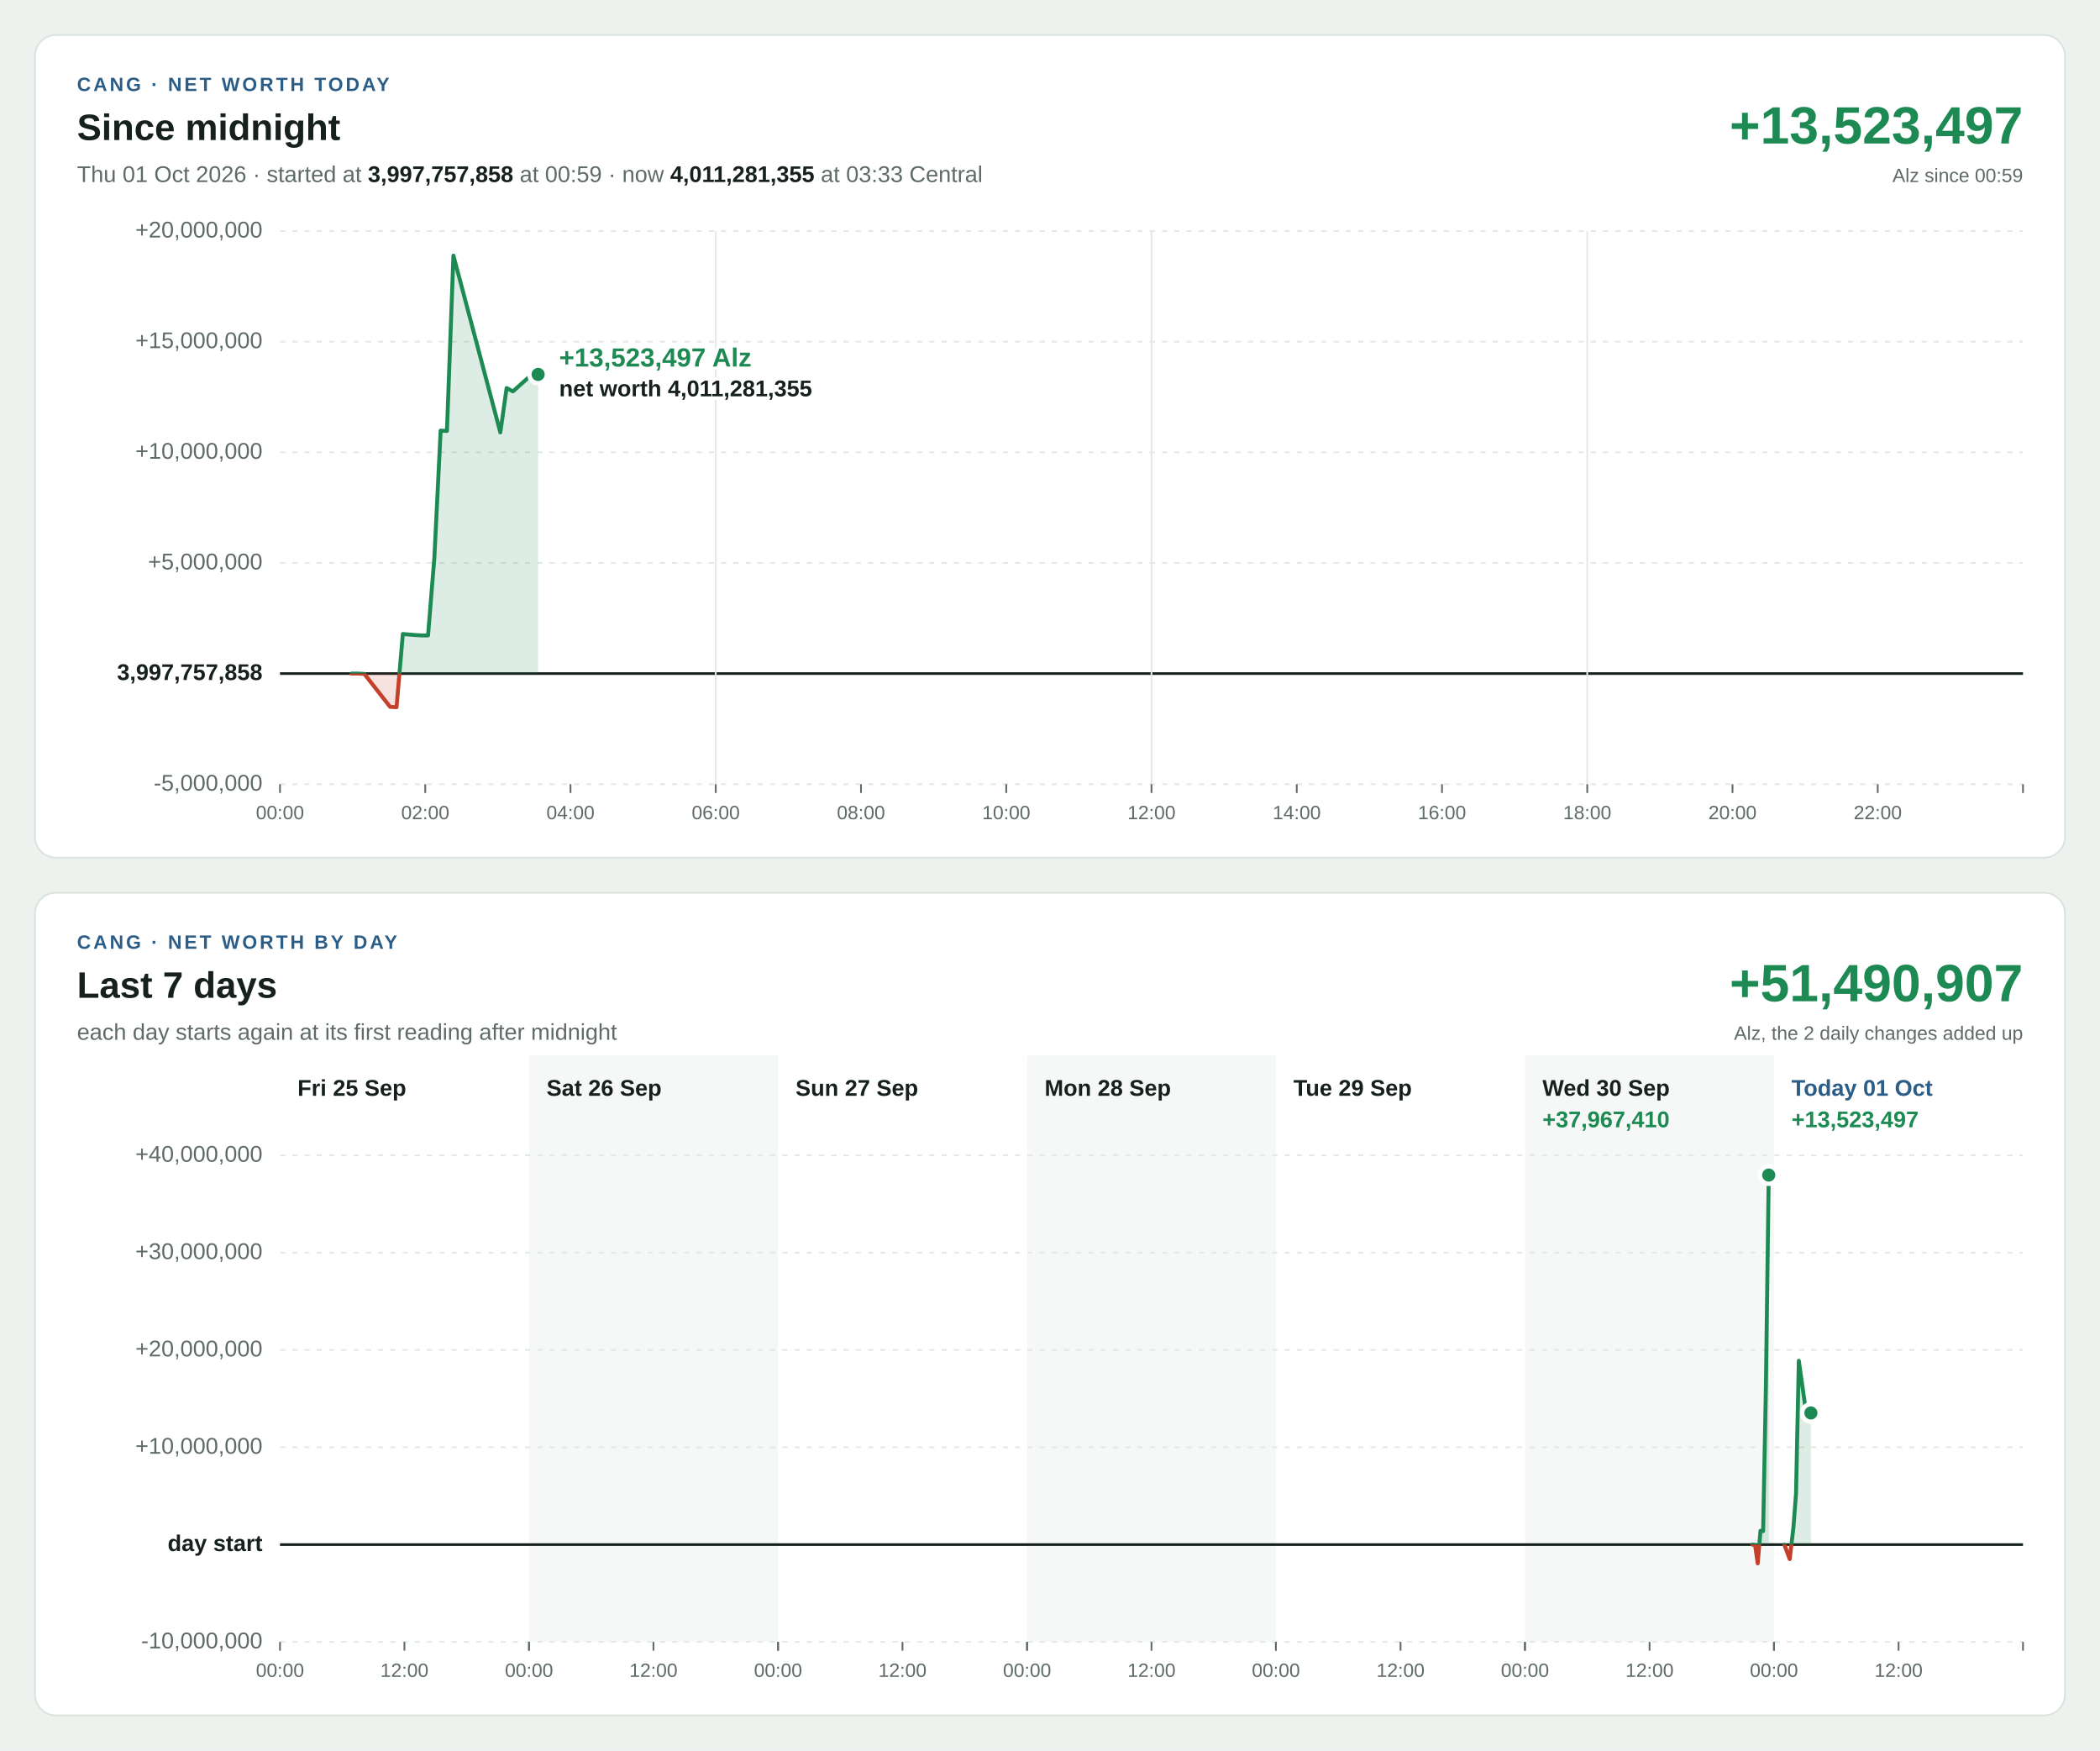
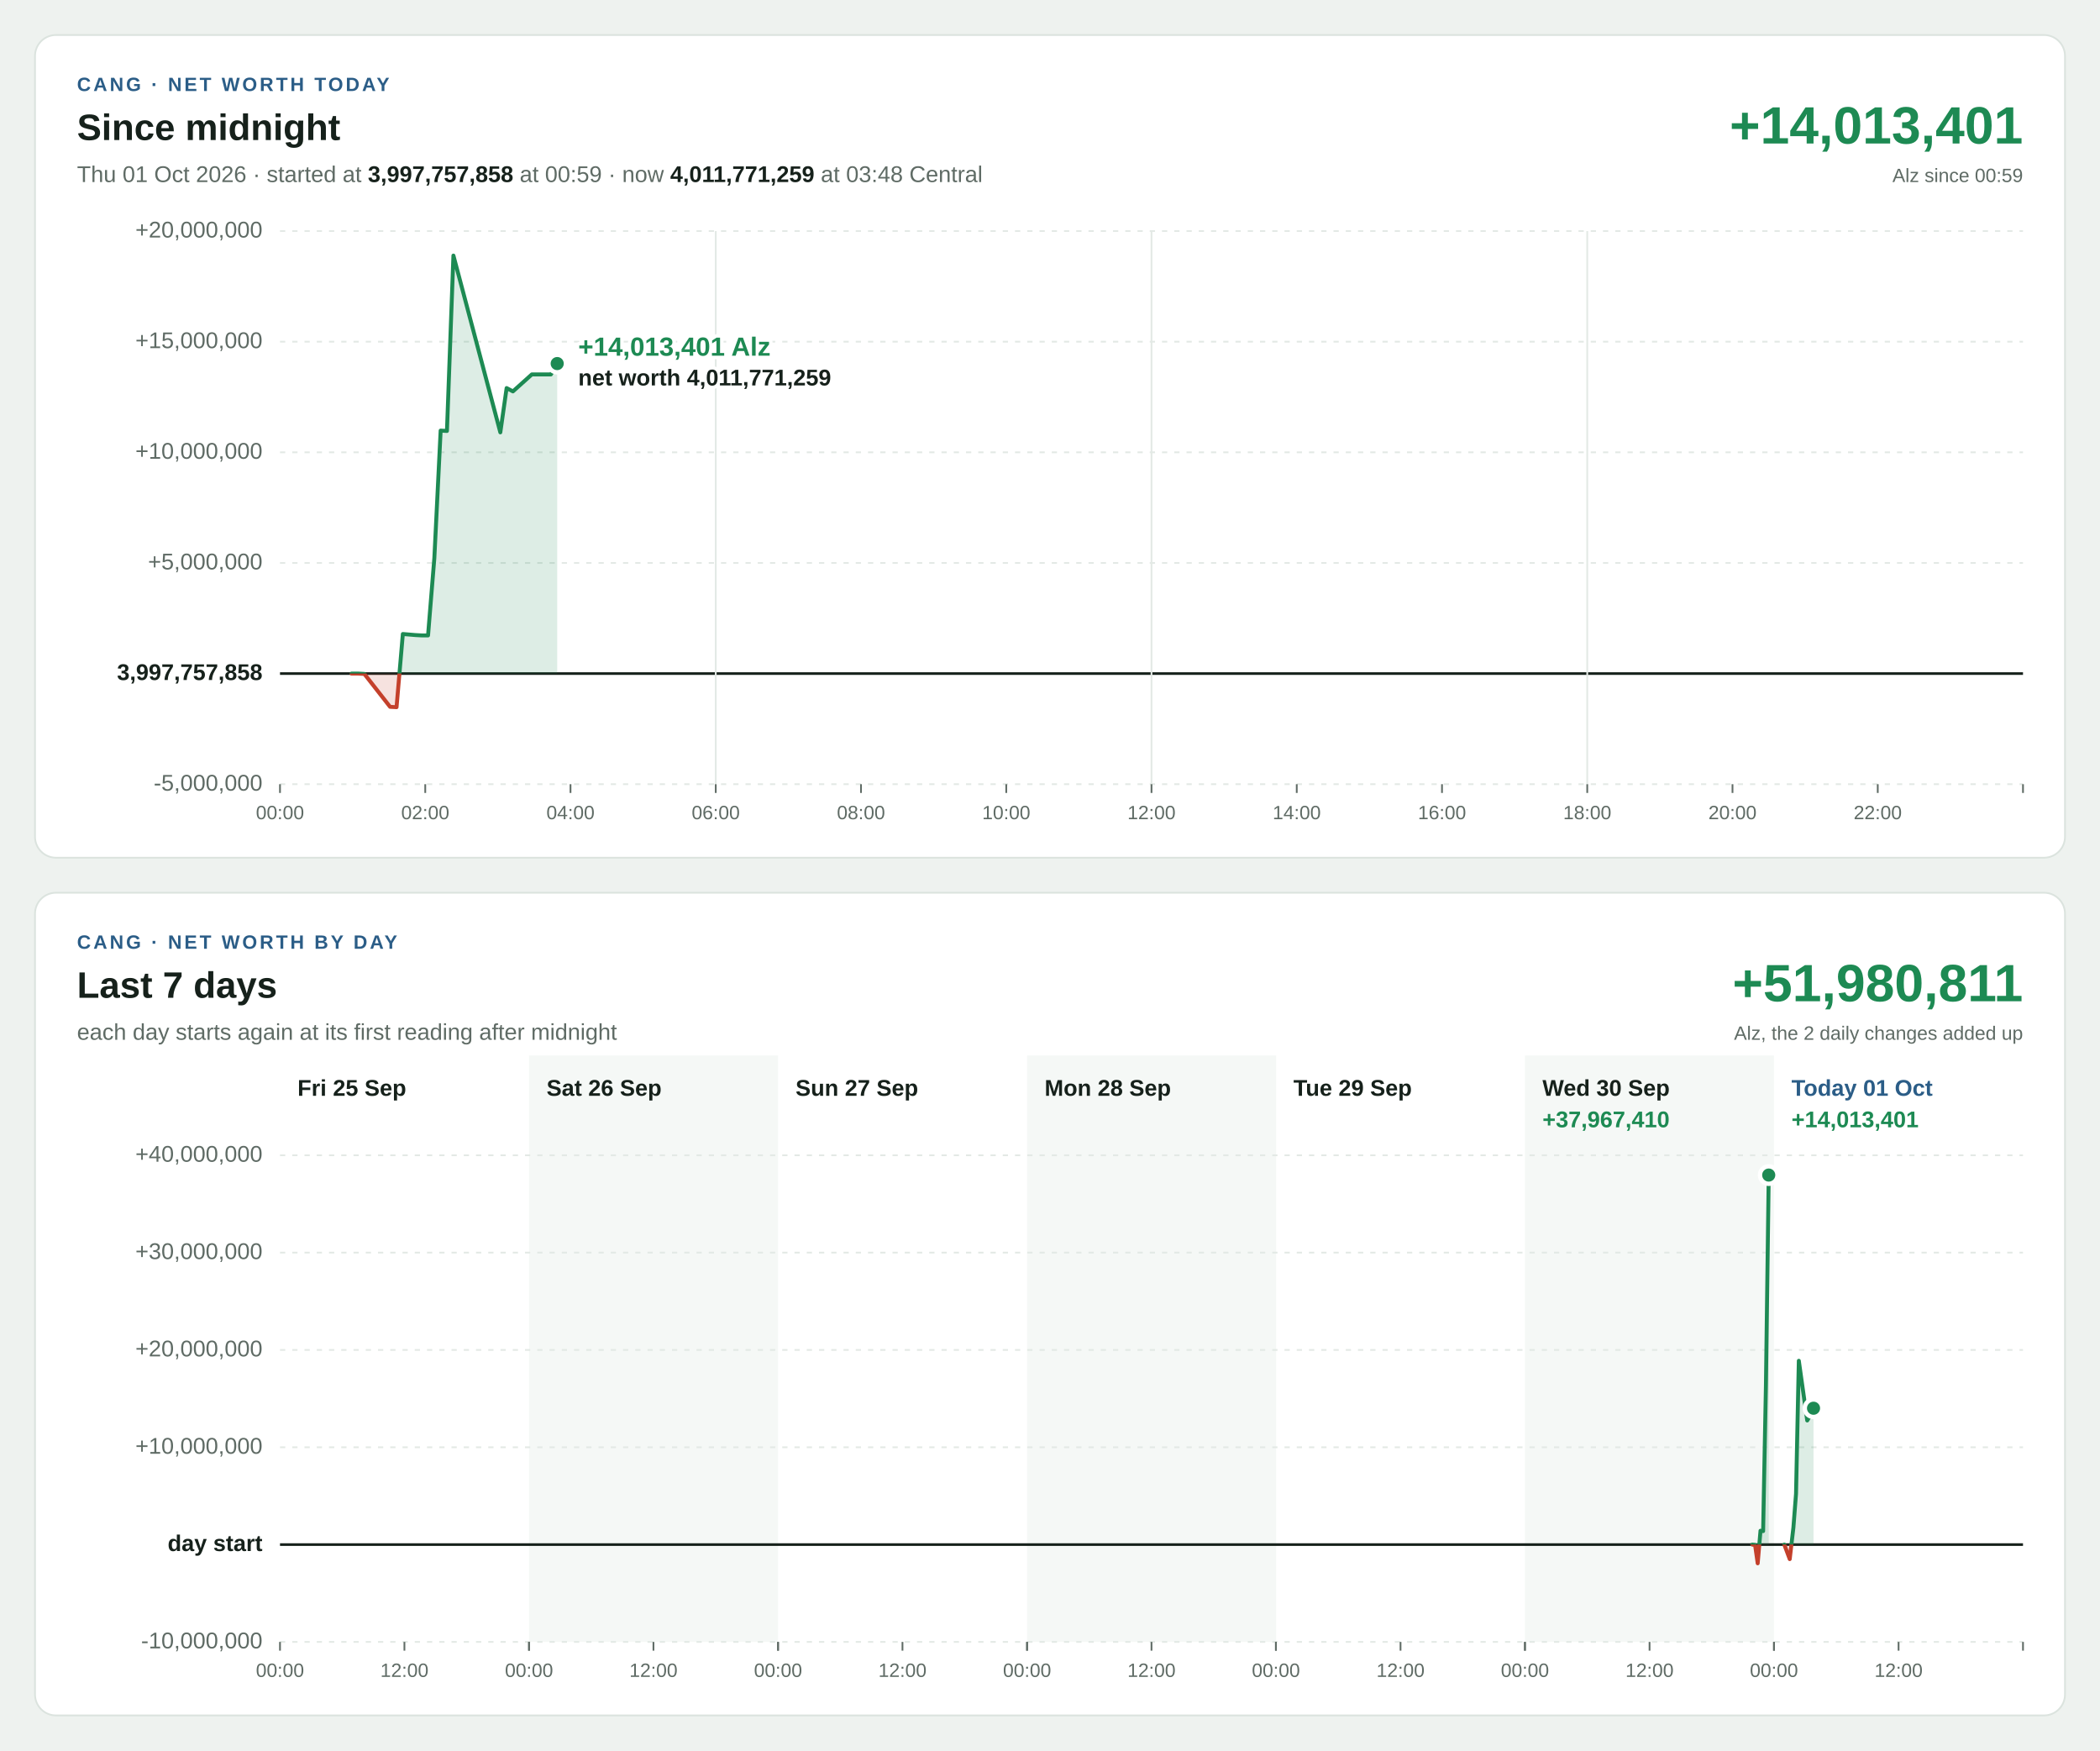
<svg xmlns="http://www.w3.org/2000/svg" width="1200" height="1000" viewBox="0 0 1200 1000" font-family="Segoe UI, Helvetica Neue, Arial, sans-serif" font-size="13" style="font-variant-numeric: tabular-nums">
  <rect width="1200" height="1000" fill="#eef2ef" />
  <g transform="translate(20,20)">
    <rect width="1160" height="470" rx="12" fill="#ffffff" stroke="#dbe3de" />
    <text x="24" y="32" font-size="11" font-weight="700" letter-spacing="1.4" fill="#2b5d87">CANG · NET WORTH TODAY</text>
    <text x="24" y="60" font-size="21" font-weight="700" fill="#16211b">Since midnight</text>
-     <text x="24" y="84" fill="#5f6b65">Thu 01 Oct 2026 · started at <tspan font-weight="700" fill="#16211b">3,997,757,858</tspan> at 00:59 · now <tspan font-weight="700" fill="#16211b">4,011,281,355</tspan> at 03:33 Central</text>
-     <text x="1136" y="62" font-size="30" font-weight="700" text-anchor="end" fill="#1d8a53">+13,523,497</text>
+     <text x="24" y="84" fill="#5f6b65">Thu 01 Oct 2026 · started at <tspan font-weight="700" fill="#16211b">3,997,757,858</tspan> at 00:59 · now <tspan font-weight="700" fill="#16211b">4,011,771,259</tspan> at 03:48 Central</text>
+     <text x="1136" y="62" font-size="30" font-weight="700" text-anchor="end" fill="#1d8a53">+14,013,401</text>
    <text x="1136" y="84" font-size="11" text-anchor="end" fill="#5f6b65">Alz since 00:59</text>
    <line x1="140" x2="1136" y1="428.0" y2="428.0" stroke="#e3e9e5" stroke-width="1" stroke-dasharray="3 4" />
    <text x="130" y="428.0" text-anchor="end" dominant-baseline="middle" font-weight="400" fill="#5f6b65">-5,000,000</text>
    <line x1="140" x2="1136" y1="364.8" y2="364.8" stroke="#16211b" stroke-width="1.5" />
    <text x="130" y="364.8" text-anchor="end" dominant-baseline="middle" font-weight="700" fill="#16211b">3,997,757,858</text>
    <line x1="140" x2="1136" y1="301.6" y2="301.6" stroke="#e3e9e5" stroke-width="1" stroke-dasharray="3 4" />
    <text x="130" y="301.6" text-anchor="end" dominant-baseline="middle" font-weight="400" fill="#5f6b65">+5,000,000</text>
    <line x1="140" x2="1136" y1="238.4" y2="238.4" stroke="#e3e9e5" stroke-width="1" stroke-dasharray="3 4" />
    <text x="130" y="238.4" text-anchor="end" dominant-baseline="middle" font-weight="400" fill="#5f6b65">+10,000,000</text>
    <line x1="140" x2="1136" y1="175.2" y2="175.2" stroke="#e3e9e5" stroke-width="1" stroke-dasharray="3 4" />
    <text x="130" y="175.2" text-anchor="end" dominant-baseline="middle" font-weight="400" fill="#5f6b65">+15,000,000</text>
    <line x1="140" x2="1136" y1="112.0" y2="112.0" stroke="#e3e9e5" stroke-width="1" stroke-dasharray="3 4" />
    <text x="130" y="112.0" text-anchor="end" dominant-baseline="middle" font-weight="400" fill="#5f6b65">+20,000,000</text>
    <line x1="140.0" x2="140.0" y1="428" y2="433" stroke="#5f6b65" stroke-width="1" />
    <text x="140.0" y="448" font-size="11" text-anchor="middle" fill="#5f6b65">00:00</text>
    <line x1="223.0" x2="223.0" y1="428" y2="433" stroke="#5f6b65" stroke-width="1" />
    <text x="223.0" y="448" font-size="11" text-anchor="middle" fill="#5f6b65">02:00</text>
    <line x1="306.0" x2="306.0" y1="428" y2="433" stroke="#5f6b65" stroke-width="1" />
    <text x="306.0" y="448" font-size="11" text-anchor="middle" fill="#5f6b65">04:00</text>
    <line x1="389.0" x2="389.0" y1="112" y2="428" stroke="#e3e9e5" stroke-width="1" />
    <line x1="389.0" x2="389.0" y1="428" y2="433" stroke="#5f6b65" stroke-width="1" />
    <text x="389.0" y="448" font-size="11" text-anchor="middle" fill="#5f6b65">06:00</text>
    <line x1="472.0" x2="472.0" y1="428" y2="433" stroke="#5f6b65" stroke-width="1" />
    <text x="472.0" y="448" font-size="11" text-anchor="middle" fill="#5f6b65">08:00</text>
    <line x1="555.0" x2="555.0" y1="428" y2="433" stroke="#5f6b65" stroke-width="1" />
    <text x="555.0" y="448" font-size="11" text-anchor="middle" fill="#5f6b65">10:00</text>
    <line x1="638.0" x2="638.0" y1="112" y2="428" stroke="#e3e9e5" stroke-width="1" />
    <line x1="638.0" x2="638.0" y1="428" y2="433" stroke="#5f6b65" stroke-width="1" />
    <text x="638.0" y="448" font-size="11" text-anchor="middle" fill="#5f6b65">12:00</text>
    <line x1="721.0" x2="721.0" y1="428" y2="433" stroke="#5f6b65" stroke-width="1" />
    <text x="721.0" y="448" font-size="11" text-anchor="middle" fill="#5f6b65">14:00</text>
    <line x1="804.0" x2="804.0" y1="428" y2="433" stroke="#5f6b65" stroke-width="1" />
    <text x="804.0" y="448" font-size="11" text-anchor="middle" fill="#5f6b65">16:00</text>
    <line x1="887.0" x2="887.0" y1="112" y2="428" stroke="#e3e9e5" stroke-width="1" />
    <line x1="887.0" x2="887.0" y1="428" y2="433" stroke="#5f6b65" stroke-width="1" />
    <text x="887.0" y="448" font-size="11" text-anchor="middle" fill="#5f6b65">18:00</text>
    <line x1="970.0" x2="970.0" y1="428" y2="433" stroke="#5f6b65" stroke-width="1" />
    <text x="970.0" y="448" font-size="11" text-anchor="middle" fill="#5f6b65">20:00</text>
    <line x1="1053.0" x2="1053.0" y1="428" y2="433" stroke="#5f6b65" stroke-width="1" />
    <text x="1053.0" y="448" font-size="11" text-anchor="middle" fill="#5f6b65">22:00</text>
    <line x1="1136.0" x2="1136.0" y1="428" y2="433" stroke="#5f6b65" stroke-width="1" />
    <defs>
-       <path id="shape-today" d="M180.9 364.8L180.9 364.8L184.6 364.8L188.2 365.0L202.9 383.8L206.6 384.0L210.2 342.2L217.3 342.8L220.9 343.0L224.6 343.0L228.2 298.8L231.8 226.0L235.4 226.2L239.1 126.0L265.9 227.0L269.5 201.7L273.1 203.6L283.9 193.9L287.5 193.9L287.5 364.8Z" />
-       <path id="line-today" d="M180.9 364.8L184.6 364.8L188.2 365.0L202.9 383.8L206.6 384.0L210.2 342.2L217.3 342.8L220.9 343.0L224.6 343.0L228.2 298.8L231.8 226.0L235.4 226.2L239.1 126.0L265.9 227.0L269.5 201.7L273.1 203.6L283.9 193.9L287.5 193.9" />
+       <path id="shape-today" d="M180.9 364.8L180.9 364.8L184.6 364.8L188.2 365.0L202.9 383.8L206.6 384.0L210.2 342.2L217.3 342.8L220.9 343.0L224.6 343.0L228.2 298.8L231.8 226.0L235.4 226.2L239.1 126.0L265.9 227.0L269.5 201.7L273.1 203.6L283.9 193.9L287.5 193.9L291.2 193.9L294.8 193.9L298.4 187.7L298.4 364.8Z" />
+       <path id="line-today" d="M180.9 364.8L184.6 364.8L188.2 365.0L202.9 383.8L206.6 384.0L210.2 342.2L217.3 342.8L220.9 343.0L224.6 343.0L228.2 298.8L231.8 226.0L235.4 226.2L239.1 126.0L265.9 227.0L269.5 201.7L273.1 203.6L283.9 193.9L287.5 193.9L291.2 193.9L294.8 193.9L298.4 187.7" />
      <clipPath id="up-today">
        <rect x="140" y="112" width="996" height="252.8" />
      </clipPath>
      <clipPath id="down-today">
        <rect x="140" y="364.8" width="996" height="63.2" />
      </clipPath>
    </defs>
    <use href="#shape-today" fill="#1d8a53" fill-opacity="0.15" clip-path="url(#up-today)" />
    <use href="#line-today" fill="none" stroke="#1d8a53" stroke-width="2.25" stroke-linejoin="round" stroke-linecap="round" clip-path="url(#up-today)" />
    <use href="#shape-today" fill="#c4402b" fill-opacity="0.15" clip-path="url(#down-today)" />
    <use href="#line-today" fill="none" stroke="#c4402b" stroke-width="2.25" stroke-linejoin="round" stroke-linecap="round" clip-path="url(#down-today)" />
-     <circle cx="287.5" cy="193.9" r="5" fill="#1d8a53" stroke="#ffffff" stroke-width="2.5" />
-     <text x="299.5" y="189.4" text-anchor="start" font-size="15" font-weight="700" fill="#1d8a53" stroke="#ffffff" stroke-width="4" stroke-linejoin="round" paint-order="stroke">+13,523,497 Alz</text>
-     <text x="299.5" y="206.4" text-anchor="start" font-size="13" font-weight="600" fill="#16211b" stroke="#ffffff" stroke-width="4" stroke-linejoin="round" paint-order="stroke">net worth 4,011,281,355</text>
+     <circle cx="298.4" cy="187.7" r="5" fill="#1d8a53" stroke="#ffffff" stroke-width="2.5" />
+     <text x="310.4" y="183.2" text-anchor="start" font-size="15" font-weight="700" fill="#1d8a53" stroke="#ffffff" stroke-width="4" stroke-linejoin="round" paint-order="stroke">+14,013,401 Alz</text>
+     <text x="310.4" y="200.2" text-anchor="start" font-size="13" font-weight="600" fill="#16211b" stroke="#ffffff" stroke-width="4" stroke-linejoin="round" paint-order="stroke">net worth 4,011,771,259</text>
  </g>
  <g transform="translate(20,510)">
    <rect width="1160" height="470" rx="12" fill="#ffffff" stroke="#dbe3de" />
    <text x="24" y="32" font-size="11" font-weight="700" letter-spacing="1.4" fill="#2b5d87">CANG · NET WORTH BY DAY</text>
    <text x="24" y="60" font-size="21" font-weight="700" fill="#16211b">Last 7 days</text>
    <text x="24" y="84" fill="#5f6b65">each day starts again at its first reading after midnight</text>
-     <text x="1136" y="62" font-size="30" font-weight="700" text-anchor="end" fill="#1d8a53">+51,490,907</text>
+     <text x="1136" y="62" font-size="30" font-weight="700" text-anchor="end" fill="#1d8a53">+51,980,811</text>
    <text x="1136" y="84" font-size="11" text-anchor="end" fill="#5f6b65">Alz, the 2 daily changes added up</text>
    <rect x="282.3" y="93" width="142.3" height="335" fill="#f5f8f6" />
    <rect x="566.9" y="93" width="142.3" height="335" fill="#f5f8f6" />
    <rect x="851.4" y="93" width="142.3" height="335" fill="#f5f8f6" />
    <line x1="140" x2="1136" y1="428.0" y2="428.0" stroke="#e3e9e5" stroke-width="1" stroke-dasharray="3 4" />
    <text x="130" y="428.0" text-anchor="end" dominant-baseline="middle" font-weight="400" fill="#5f6b65">-10,000,000</text>
    <line x1="140" x2="1136" y1="372.4" y2="372.4" stroke="#16211b" stroke-width="1.5" />
    <text x="130" y="372.4" text-anchor="end" dominant-baseline="middle" font-weight="700" fill="#16211b">day start</text>
    <line x1="140" x2="1136" y1="316.8" y2="316.8" stroke="#e3e9e5" stroke-width="1" stroke-dasharray="3 4" />
    <text x="130" y="316.8" text-anchor="end" dominant-baseline="middle" font-weight="400" fill="#5f6b65">+10,000,000</text>
    <line x1="140" x2="1136" y1="261.2" y2="261.2" stroke="#e3e9e5" stroke-width="1" stroke-dasharray="3 4" />
    <text x="130" y="261.2" text-anchor="end" dominant-baseline="middle" font-weight="400" fill="#5f6b65">+20,000,000</text>
    <line x1="140" x2="1136" y1="205.6" y2="205.6" stroke="#e3e9e5" stroke-width="1" stroke-dasharray="3 4" />
    <text x="130" y="205.6" text-anchor="end" dominant-baseline="middle" font-weight="400" fill="#5f6b65">+30,000,000</text>
    <line x1="140" x2="1136" y1="150.0" y2="150.0" stroke="#e3e9e5" stroke-width="1" stroke-dasharray="3 4" />
    <text x="130" y="150.0" text-anchor="end" dominant-baseline="middle" font-weight="400" fill="#5f6b65">+40,000,000</text>
    <text x="150.0" y="116" font-weight="700" fill="#16211b">Fri 25 Sep</text>
    <line x1="140.0" x2="140.0" y1="428" y2="433" stroke="#5f6b65" stroke-width="1" />
    <text x="140.0" y="448" font-size="11" text-anchor="middle" fill="#5f6b65">00:00</text>
    <line x1="211.1" x2="211.1" y1="428" y2="433" stroke="#5f6b65" stroke-width="1" />
    <text x="211.1" y="448" font-size="11" text-anchor="middle" fill="#5f6b65">12:00</text>
    <line x1="282.3" x2="282.3" y1="428" y2="433" stroke="#5f6b65" stroke-width="1" />
    <text x="292.3" y="116" font-weight="700" fill="#16211b">Sat 26 Sep</text>
    <line x1="282.3" x2="282.3" y1="428" y2="433" stroke="#5f6b65" stroke-width="1" />
    <text x="282.3" y="448" font-size="11" text-anchor="middle" fill="#5f6b65">00:00</text>
    <line x1="353.4" x2="353.4" y1="428" y2="433" stroke="#5f6b65" stroke-width="1" />
    <text x="353.4" y="448" font-size="11" text-anchor="middle" fill="#5f6b65">12:00</text>
    <line x1="424.6" x2="424.6" y1="428" y2="433" stroke="#5f6b65" stroke-width="1" />
    <text x="434.6" y="116" font-weight="700" fill="#16211b">Sun 27 Sep</text>
    <line x1="424.6" x2="424.6" y1="428" y2="433" stroke="#5f6b65" stroke-width="1" />
    <text x="424.6" y="448" font-size="11" text-anchor="middle" fill="#5f6b65">00:00</text>
    <line x1="495.7" x2="495.7" y1="428" y2="433" stroke="#5f6b65" stroke-width="1" />
    <text x="495.7" y="448" font-size="11" text-anchor="middle" fill="#5f6b65">12:00</text>
    <line x1="566.9" x2="566.9" y1="428" y2="433" stroke="#5f6b65" stroke-width="1" />
    <text x="576.9" y="116" font-weight="700" fill="#16211b">Mon 28 Sep</text>
    <line x1="566.9" x2="566.9" y1="428" y2="433" stroke="#5f6b65" stroke-width="1" />
    <text x="566.9" y="448" font-size="11" text-anchor="middle" fill="#5f6b65">00:00</text>
    <line x1="638.0" x2="638.0" y1="428" y2="433" stroke="#5f6b65" stroke-width="1" />
    <text x="638.0" y="448" font-size="11" text-anchor="middle" fill="#5f6b65">12:00</text>
    <line x1="709.1" x2="709.1" y1="428" y2="433" stroke="#5f6b65" stroke-width="1" />
    <text x="719.1" y="116" font-weight="700" fill="#16211b">Tue 29 Sep</text>
    <line x1="709.1" x2="709.1" y1="428" y2="433" stroke="#5f6b65" stroke-width="1" />
    <text x="709.1" y="448" font-size="11" text-anchor="middle" fill="#5f6b65">00:00</text>
    <line x1="780.3" x2="780.3" y1="428" y2="433" stroke="#5f6b65" stroke-width="1" />
    <text x="780.3" y="448" font-size="11" text-anchor="middle" fill="#5f6b65">12:00</text>
    <line x1="851.4" x2="851.4" y1="428" y2="433" stroke="#5f6b65" stroke-width="1" />
    <text x="861.4" y="116" font-weight="700" fill="#16211b">Wed 30 Sep</text>
    <line x1="851.4" x2="851.4" y1="428" y2="433" stroke="#5f6b65" stroke-width="1" />
    <text x="851.4" y="448" font-size="11" text-anchor="middle" fill="#5f6b65">00:00</text>
    <line x1="922.6" x2="922.6" y1="428" y2="433" stroke="#5f6b65" stroke-width="1" />
    <text x="922.6" y="448" font-size="11" text-anchor="middle" fill="#5f6b65">12:00</text>
    <line x1="993.7" x2="993.7" y1="428" y2="433" stroke="#5f6b65" stroke-width="1" />
    <text x="861.4" y="134" font-weight="700" fill="#1d8a53">+37,967,410</text>
    <defs>
      <path id="shape-day5" d="M981.3 372.4L981.3 372.4L982.9 372.6L984.4 383.1L986.0 364.5L987.5 364.7L989.1 281.4L990.7 161.3L990.7 372.4Z" />
      <path id="line-day5" d="M981.3 372.4L982.9 372.6L984.4 383.1L986.0 364.5L987.5 364.7L989.1 281.4L990.7 161.3" />
      <clipPath id="up-day5">
        <rect x="140" y="150" width="996" height="222.4" />
      </clipPath>
      <clipPath id="down-day5">
        <rect x="140" y="372.4" width="996" height="55.6" />
      </clipPath>
    </defs>
    <use href="#shape-day5" fill="#1d8a53" fill-opacity="0.15" clip-path="url(#up-day5)" />
    <use href="#line-day5" fill="none" stroke="#1d8a53" stroke-width="2.25" stroke-linejoin="round" stroke-linecap="round" clip-path="url(#up-day5)" />
    <use href="#shape-day5" fill="#c4402b" fill-opacity="0.15" clip-path="url(#down-day5)" />
    <use href="#line-day5" fill="none" stroke="#c4402b" stroke-width="2.25" stroke-linejoin="round" stroke-linecap="round" clip-path="url(#down-day5)" />
    <circle cx="990.7" cy="161.3" r="5" fill="#1d8a53" stroke="#ffffff" stroke-width="2.5" />
    <text x="1003.7" y="116" font-weight="700" fill="#2b5d87">Today 01 Oct</text>
    <line x1="993.7" x2="993.7" y1="428" y2="433" stroke="#5f6b65" stroke-width="1" />
    <text x="993.7" y="448" font-size="11" text-anchor="middle" fill="#5f6b65">00:00</text>
    <line x1="1064.9" x2="1064.9" y1="428" y2="433" stroke="#5f6b65" stroke-width="1" />
    <text x="1064.9" y="448" font-size="11" text-anchor="middle" fill="#5f6b65">12:00</text>
    <line x1="1136.0" x2="1136.0" y1="428" y2="433" stroke="#5f6b65" stroke-width="1" />
-     <text x="1003.7" y="134" font-weight="700" fill="#1d8a53">+13,523,497</text>
+     <text x="1003.7" y="134" font-weight="700" fill="#1d8a53">+14,013,401</text>
    <defs>
-       <path id="shape-day6" d="M999.6 372.4L999.6 372.4L1002.7 380.7L1004.8 362.7L1006.3 343.4L1007.9 267.4L1012.7 301.5L1014.8 297.2L1014.8 372.4Z" />
-       <path id="line-day6" d="M999.6 372.4L1002.7 380.7L1004.8 362.7L1006.3 343.4L1007.9 267.4L1012.7 301.5L1014.8 297.2" />
+       <path id="shape-day6" d="M999.6 372.4L999.6 372.4L1002.7 380.7L1004.8 362.7L1006.3 343.4L1007.9 267.4L1012.7 301.5L1015.3 297.2L1016.3 294.5L1016.3 372.4Z" />
+       <path id="line-day6" d="M999.6 372.4L1002.7 380.7L1004.8 362.7L1006.3 343.4L1007.9 267.4L1012.7 301.5L1015.3 297.2L1016.3 294.5" />
      <clipPath id="up-day6">
        <rect x="140" y="150" width="996" height="222.4" />
      </clipPath>
      <clipPath id="down-day6">
        <rect x="140" y="372.4" width="996" height="55.6" />
      </clipPath>
    </defs>
    <use href="#shape-day6" fill="#1d8a53" fill-opacity="0.15" clip-path="url(#up-day6)" />
    <use href="#line-day6" fill="none" stroke="#1d8a53" stroke-width="2.25" stroke-linejoin="round" stroke-linecap="round" clip-path="url(#up-day6)" />
    <use href="#shape-day6" fill="#c4402b" fill-opacity="0.15" clip-path="url(#down-day6)" />
    <use href="#line-day6" fill="none" stroke="#c4402b" stroke-width="2.25" stroke-linejoin="round" stroke-linecap="round" clip-path="url(#down-day6)" />
-     <circle cx="1014.8" cy="297.2" r="5" fill="#1d8a53" stroke="#ffffff" stroke-width="2.5" />
+     <circle cx="1016.3" cy="294.5" r="5" fill="#1d8a53" stroke="#ffffff" stroke-width="2.5" />
  </g>
</svg>
